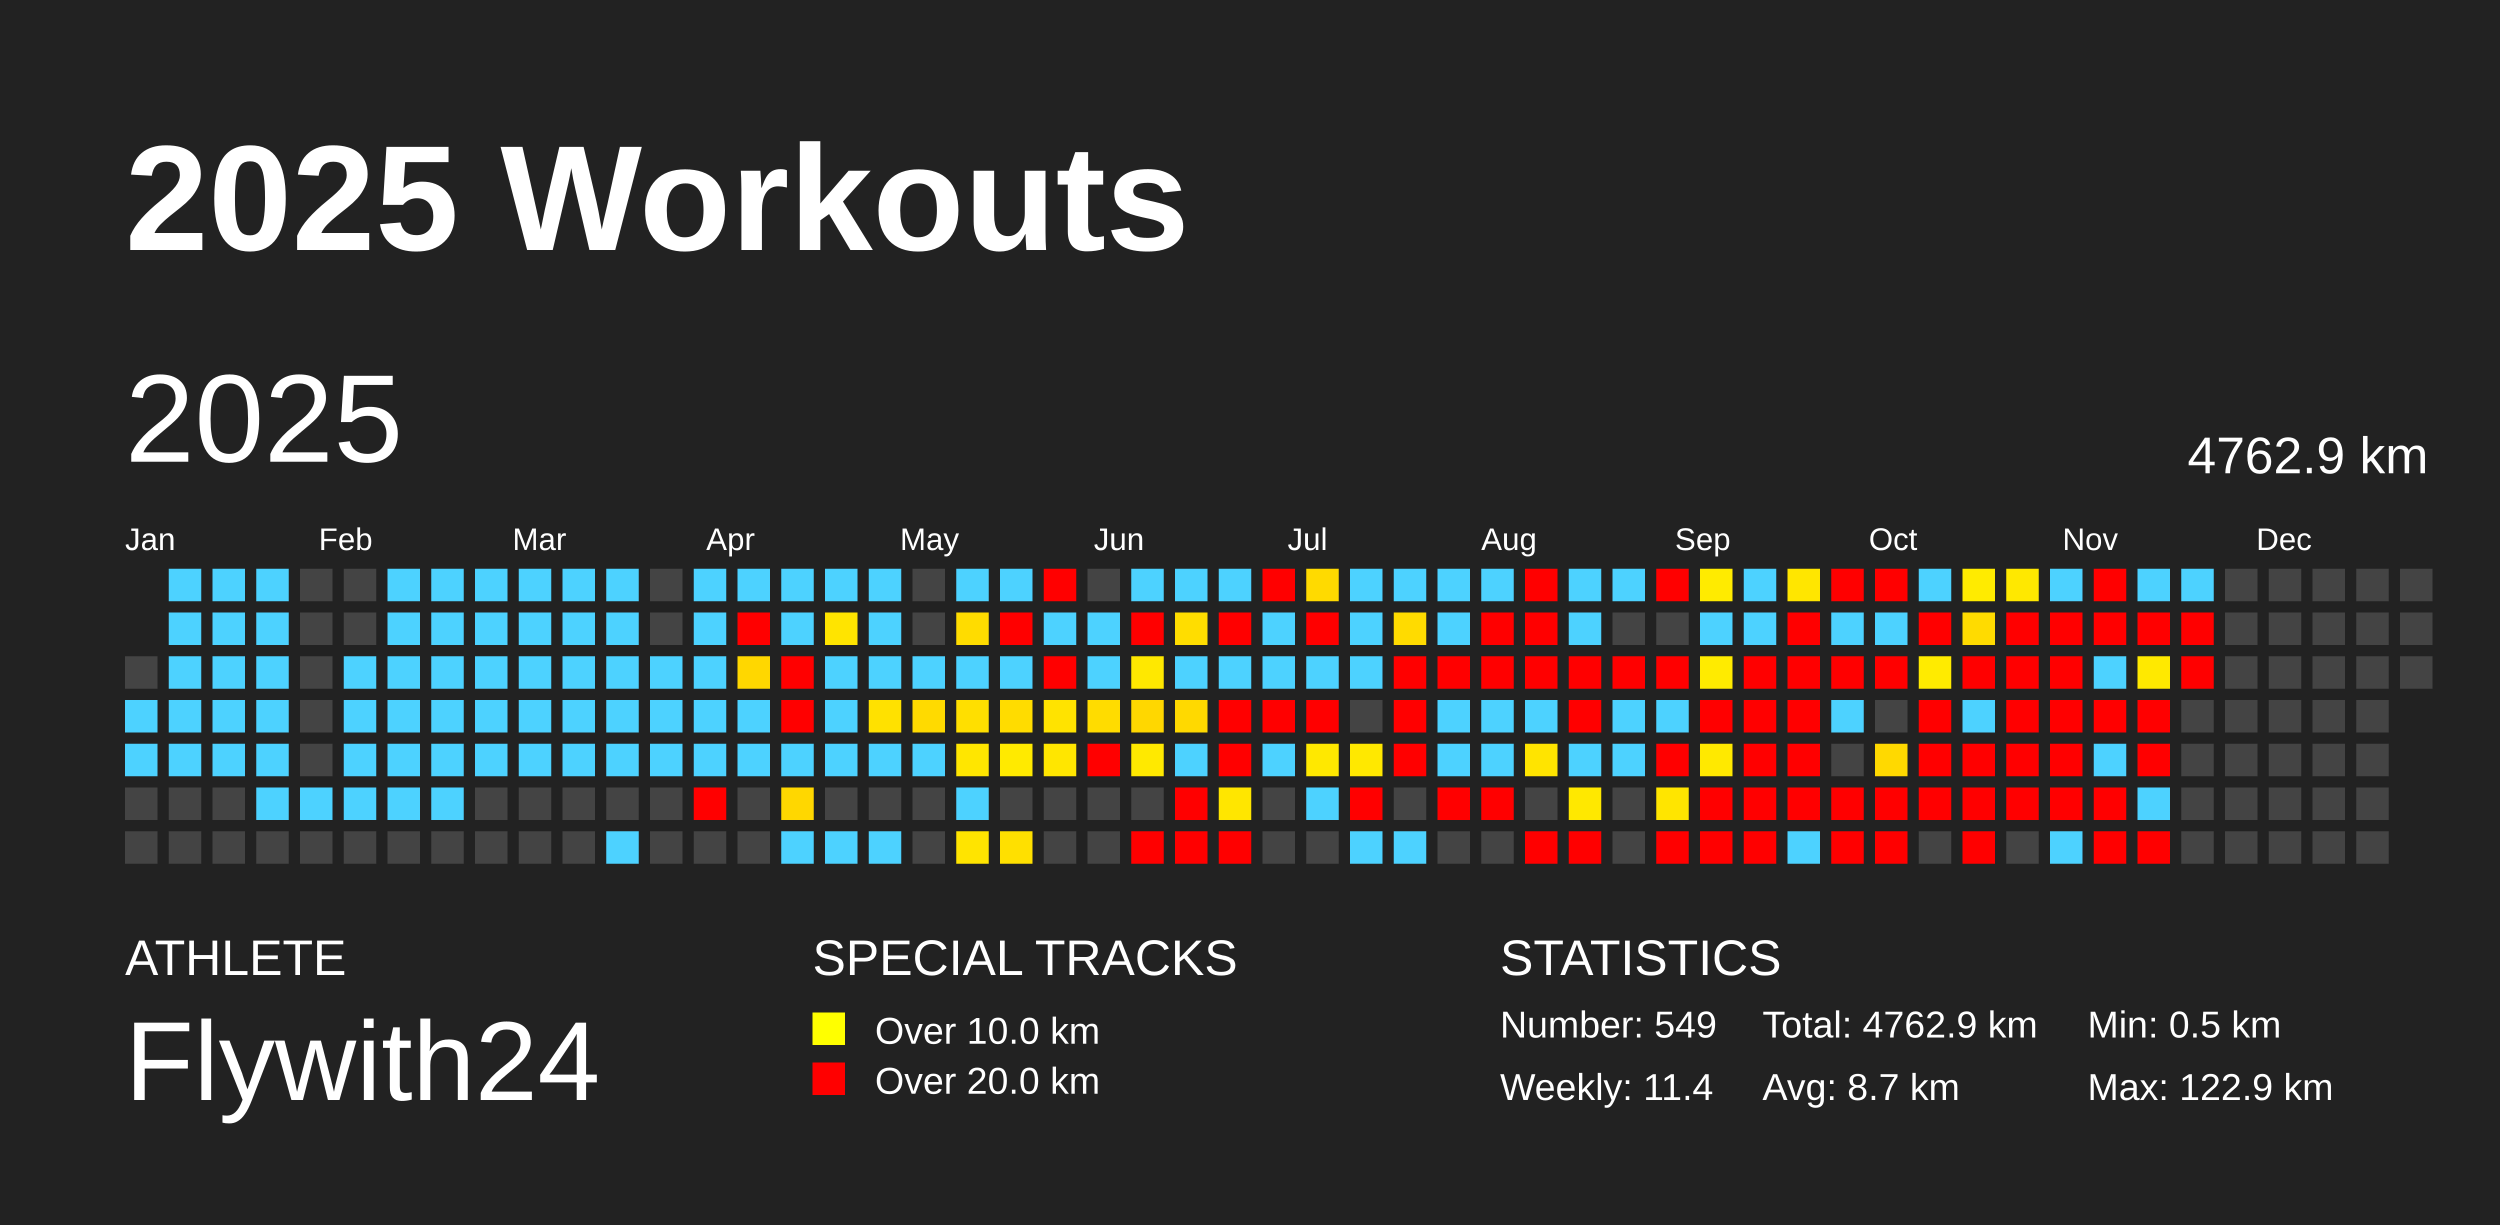
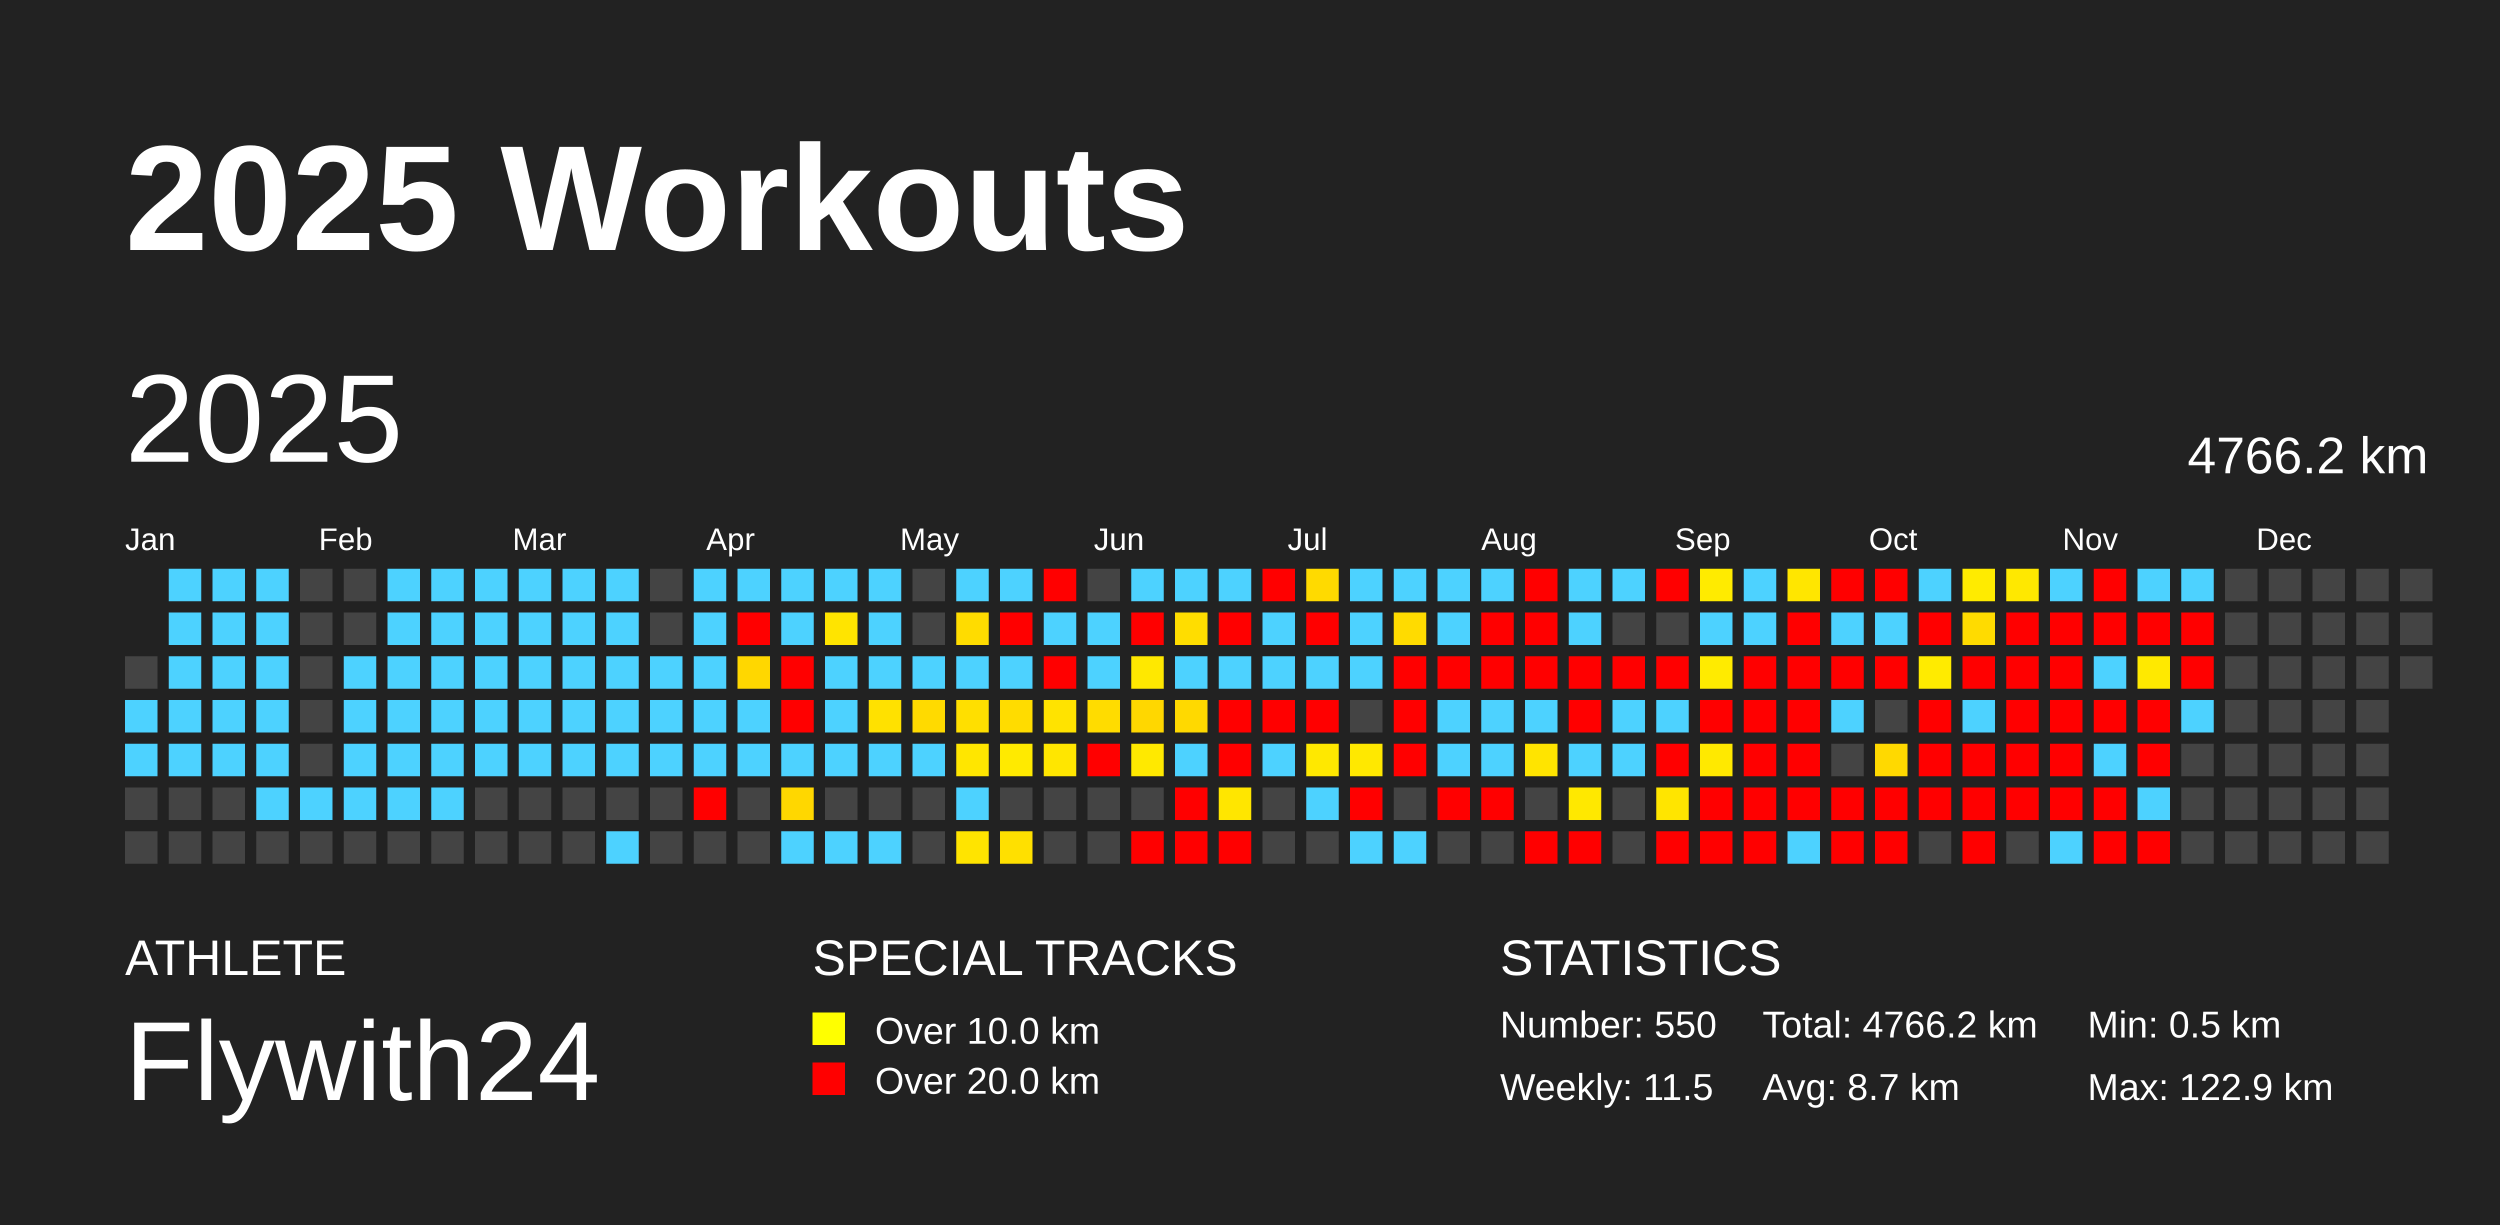
<svg xmlns="http://www.w3.org/2000/svg" baseProfile="full" height="98mm" version="1.1" viewBox="0,0,200,98" width="200mm">
  <defs />
  <rect fill="#222222" height="98" width="200" x="0" y="0" />
  <text fill="#FFFFFF" style="font-size:12px; font-family:Arial; font-weight:bold;" x="10" y="20">2025 Workouts</text>
  <text fill="#FFFFFF" style="font-size:4px; font-family:Arial" x="10" y="78">ATHLETE</text>
  <text fill="#FFFFFF" style="font-size:9px; font-family:Arial" x="10" y="88">Flywith24</text>
  <text fill="#FFFFFF" style="font-size:4px; font-family:Arial" x="65" y="78">SPECIAL TRACKS</text>
  <rect fill="yellow" height="2.6" width="2.6" x="65" y="81" />
  <text fill="#FFFFFF" style="font-size:3px; font-family:Arial" x="70" y="83.5">Over 10.0 km</text>
  <rect fill="red" height="2.6" width="2.6" x="65" y="85" />
  <text fill="#FFFFFF" style="font-size:3px; font-family:Arial" x="70" y="87.5">Over 20.0 km</text>
  <text fill="#FFFFFF" style="font-size:4px; font-family:Arial" x="120" y="78">STATISTICS</text>
-   <text fill="#FFFFFF" style="font-size:3px; font-family:Arial" x="120" y="83">Number: 549</text>
-   <text fill="#FFFFFF" style="font-size:3px; font-family:Arial" x="120" y="88">Weekly: 11.4</text>
-   <text fill="#FFFFFF" style="font-size:3px; font-family:Arial" x="141" y="83">Total: 4762.9 km</text>
+   <text fill="#FFFFFF" style="font-size:3px; font-family:Arial" x="120" y="83">Number: 550</text>
+   <text fill="#FFFFFF" style="font-size:3px; font-family:Arial" x="120" y="88">Weekly: 11.5</text>
+   <text fill="#FFFFFF" style="font-size:3px; font-family:Arial" x="141" y="83">Total: 4766.2 km</text>
  <text fill="#FFFFFF" style="font-size:3px; font-family:Arial" x="141" y="88">Avg: 8.7 km</text>
  <text fill="#FFFFFF" style="font-size:3px; font-family:Arial" x="167" y="83">Min: 0.5 km</text>
  <text fill="#FFFFFF" style="font-size:3px; font-family:Arial" x="167" y="88">Max: 122.9 km</text>
  <text dominant-baseline="hanging" fill="#FFFFFF" style="font-size:10.0px; font-family:Arial;" x="10" y="30">2025</text>
-   <text dominant-baseline="hanging" fill="#FFFFFF" style="font-size:4.125px; font-family:Arial;" x="175" y="35">4762.9 km</text>
+   <text dominant-baseline="hanging" fill="#FFFFFF" style="font-size:4.125px; font-family:Arial;" x="175" y="35">4766.2 km</text>
  <text fill="#FFFFFF" style="font-size:2.5px; font-family:Arial" x="10.0" y="44">Jan</text>
  <text fill="#FFFFFF" style="font-size:2.5px; font-family:Arial" x="25.5" y="44">Feb</text>
  <text fill="#FFFFFF" style="font-size:2.5px; font-family:Arial" x="41.0" y="44">Mar</text>
  <text fill="#FFFFFF" style="font-size:2.5px; font-family:Arial" x="56.5" y="44">Apr</text>
  <text fill="#FFFFFF" style="font-size:2.5px; font-family:Arial" x="72.0" y="44">May</text>
  <text fill="#FFFFFF" style="font-size:2.5px; font-family:Arial" x="87.5" y="44">Jun</text>
  <text fill="#FFFFFF" style="font-size:2.5px; font-family:Arial" x="103.0" y="44">Jul</text>
  <text fill="#FFFFFF" style="font-size:2.5px; font-family:Arial" x="118.5" y="44">Aug</text>
  <text fill="#FFFFFF" style="font-size:2.5px; font-family:Arial" x="134.0" y="44">Sep</text>
  <text fill="#FFFFFF" style="font-size:2.5px; font-family:Arial" x="149.5" y="44">Oct</text>
  <text fill="#FFFFFF" style="font-size:2.5px; font-family:Arial" x="165.0" y="44">Nov</text>
  <text fill="#FFFFFF" style="font-size:2.5px; font-family:Arial" x="180.5" y="44">Dec</text>
  <rect fill="#444444" height="2.6" width="2.6" x="10.0" y="52.5" />
  <rect fill="#4dd2ff" height="2.6" width="2.6" x="10.0" y="56.0" />
  <rect fill="#4dd2ff" height="2.6" width="2.6" x="10.0" y="59.5" />
  <rect fill="#444444" height="2.6" width="2.6" x="10.0" y="63.0" />
  <rect fill="#444444" height="2.6" width="2.6" x="10.0" y="66.5" />
  <rect fill="#4dd2ff" height="2.6" width="2.6" x="13.5" y="45.5" />
  <rect fill="#4dd2ff" height="2.6" width="2.6" x="13.5" y="49.0" />
  <rect fill="#4dd2ff" height="2.6" width="2.6" x="13.5" y="52.5" />
  <rect fill="#4dd2ff" height="2.6" width="2.6" x="13.5" y="56.0" />
  <rect fill="#4dd2ff" height="2.6" width="2.6" x="13.5" y="59.5" />
  <rect fill="#444444" height="2.6" width="2.6" x="13.5" y="63.0" />
  <rect fill="#444444" height="2.6" width="2.6" x="13.5" y="66.5" />
  <rect fill="#4dd2ff" height="2.6" width="2.6" x="17.0" y="45.5" />
  <rect fill="#4dd2ff" height="2.6" width="2.6" x="17.0" y="49.0" />
  <rect fill="#4dd2ff" height="2.6" width="2.6" x="17.0" y="52.5" />
  <rect fill="#4dd2ff" height="2.6" width="2.6" x="17.0" y="56.0" />
  <rect fill="#4dd2ff" height="2.6" width="2.6" x="17.0" y="59.5" />
  <rect fill="#444444" height="2.6" width="2.6" x="17.0" y="63.0" />
  <rect fill="#444444" height="2.6" width="2.6" x="17.0" y="66.5" />
  <rect fill="#4dd2ff" height="2.6" width="2.6" x="20.5" y="45.5" />
  <rect fill="#4dd2ff" height="2.6" width="2.6" x="20.5" y="49.0" />
  <rect fill="#4dd2ff" height="2.6" width="2.6" x="20.5" y="52.5" />
  <rect fill="#4dd2ff" height="2.6" width="2.6" x="20.5" y="56.0" />
  <rect fill="#4dd2ff" height="2.6" width="2.6" x="20.5" y="59.5" />
  <rect fill="#4dd2ff" height="2.6" width="2.6" x="20.5" y="63.0" />
  <rect fill="#444444" height="2.6" width="2.6" x="20.5" y="66.5" />
  <rect fill="#444444" height="2.6" width="2.6" x="24.0" y="45.5" />
  <rect fill="#444444" height="2.6" width="2.6" x="24.0" y="49.0" />
  <rect fill="#444444" height="2.6" width="2.6" x="24.0" y="52.5" />
  <rect fill="#444444" height="2.6" width="2.6" x="24.0" y="56.0" />
  <rect fill="#444444" height="2.6" width="2.6" x="24.0" y="59.5" />
  <rect fill="#4dd2ff" height="2.6" width="2.6" x="24.0" y="63.0" />
  <rect fill="#444444" height="2.6" width="2.6" x="24.0" y="66.5" />
  <rect fill="#444444" height="2.6" width="2.6" x="27.5" y="45.5" />
  <rect fill="#444444" height="2.6" width="2.6" x="27.5" y="49.0" />
  <rect fill="#4dd2ff" height="2.6" width="2.6" x="27.5" y="52.5" />
  <rect fill="#4dd2ff" height="2.6" width="2.6" x="27.5" y="56.0" />
  <rect fill="#4dd2ff" height="2.6" width="2.6" x="27.5" y="59.5" />
  <rect fill="#4dd2ff" height="2.6" width="2.6" x="27.5" y="63.0" />
  <rect fill="#444444" height="2.6" width="2.6" x="27.5" y="66.5" />
  <rect fill="#4dd2ff" height="2.6" width="2.6" x="31.0" y="45.5" />
  <rect fill="#4dd2ff" height="2.6" width="2.6" x="31.0" y="49.0" />
  <rect fill="#4dd2ff" height="2.6" width="2.6" x="31.0" y="52.5" />
  <rect fill="#4dd2ff" height="2.6" width="2.6" x="31.0" y="56.0" />
  <rect fill="#4dd2ff" height="2.6" width="2.6" x="31.0" y="59.5" />
  <rect fill="#4dd2ff" height="2.6" width="2.6" x="31.0" y="63.0" />
  <rect fill="#444444" height="2.6" width="2.6" x="31.0" y="66.5" />
  <rect fill="#4dd2ff" height="2.6" width="2.6" x="34.5" y="45.5" />
  <rect fill="#4dd2ff" height="2.6" width="2.6" x="34.5" y="49.0" />
  <rect fill="#4dd2ff" height="2.6" width="2.6" x="34.5" y="52.5" />
  <rect fill="#4dd2ff" height="2.6" width="2.6" x="34.5" y="56.0" />
  <rect fill="#4dd2ff" height="2.6" width="2.6" x="34.5" y="59.5" />
  <rect fill="#4dd2ff" height="2.6" width="2.6" x="34.5" y="63.0" />
  <rect fill="#444444" height="2.6" width="2.6" x="34.5" y="66.5" />
  <rect fill="#4dd2ff" height="2.6" width="2.6" x="38.0" y="45.5" />
  <rect fill="#4dd2ff" height="2.6" width="2.6" x="38.0" y="49.0" />
  <rect fill="#4dd2ff" height="2.6" width="2.6" x="38.0" y="52.5" />
  <rect fill="#4dd2ff" height="2.6" width="2.6" x="38.0" y="56.0" />
  <rect fill="#4dd2ff" height="2.6" width="2.6" x="38.0" y="59.5" />
  <rect fill="#444444" height="2.6" width="2.6" x="38.0" y="63.0" />
  <rect fill="#444444" height="2.6" width="2.6" x="38.0" y="66.5" />
  <rect fill="#4dd2ff" height="2.6" width="2.6" x="41.5" y="45.5" />
  <rect fill="#4dd2ff" height="2.6" width="2.6" x="41.5" y="49.0" />
  <rect fill="#4dd2ff" height="2.6" width="2.6" x="41.5" y="52.5" />
  <rect fill="#4dd2ff" height="2.6" width="2.6" x="41.5" y="56.0" />
  <rect fill="#4dd2ff" height="2.6" width="2.6" x="41.5" y="59.5" />
  <rect fill="#444444" height="2.6" width="2.6" x="41.5" y="63.0" />
  <rect fill="#444444" height="2.6" width="2.6" x="41.5" y="66.5" />
  <rect fill="#4dd2ff" height="2.6" width="2.6" x="45.0" y="45.5" />
  <rect fill="#4dd2ff" height="2.6" width="2.6" x="45.0" y="49.0" />
  <rect fill="#4dd2ff" height="2.6" width="2.6" x="45.0" y="52.5" />
  <rect fill="#4dd2ff" height="2.6" width="2.6" x="45.0" y="56.0" />
  <rect fill="#4dd2ff" height="2.6" width="2.6" x="45.0" y="59.5" />
  <rect fill="#444444" height="2.6" width="2.6" x="45.0" y="63.0" />
  <rect fill="#444444" height="2.6" width="2.6" x="45.0" y="66.5" />
  <rect fill="#4dd2ff" height="2.6" width="2.6" x="48.5" y="45.5" />
  <rect fill="#4dd2ff" height="2.6" width="2.6" x="48.5" y="49.0" />
  <rect fill="#4dd2ff" height="2.6" width="2.6" x="48.5" y="52.5" />
  <rect fill="#4dd2ff" height="2.6" width="2.6" x="48.5" y="56.0" />
  <rect fill="#4dd2ff" height="2.6" width="2.6" x="48.5" y="59.5" />
  <rect fill="#444444" height="2.6" width="2.6" x="48.5" y="63.0" />
  <rect fill="#4dd2ff" height="2.6" width="2.6" x="48.5" y="66.5" />
  <rect fill="#444444" height="2.6" width="2.6" x="52.0" y="45.5" />
  <rect fill="#444444" height="2.6" width="2.6" x="52.0" y="49.0" />
  <rect fill="#4dd2ff" height="2.6" width="2.6" x="52.0" y="52.5" />
  <rect fill="#4dd2ff" height="2.6" width="2.6" x="52.0" y="56.0" />
  <rect fill="#4dd2ff" height="2.6" width="2.6" x="52.0" y="59.5" />
  <rect fill="#444444" height="2.6" width="2.6" x="52.0" y="63.0" />
  <rect fill="#444444" height="2.6" width="2.6" x="52.0" y="66.5" />
  <rect fill="#4dd2ff" height="2.6" width="2.6" x="55.5" y="45.5" />
  <rect fill="#4dd2ff" height="2.6" width="2.6" x="55.5" y="49.0" />
  <rect fill="#4dd2ff" height="2.6" width="2.6" x="55.5" y="52.5" />
  <rect fill="#4dd2ff" height="2.6" width="2.6" x="55.5" y="56.0" />
  <rect fill="#4dd2ff" height="2.6" width="2.6" x="55.5" y="59.5" />
  <rect fill="red" height="2.6" width="2.6" x="55.5" y="63.0" />
  <rect fill="#444444" height="2.6" width="2.6" x="55.5" y="66.5" />
  <rect fill="#4dd2ff" height="2.6" width="2.6" x="59.0" y="45.5" />
  <rect fill="red" height="2.6" width="2.6" x="59.0" y="49.0" />
  <rect fill="#ffd700" height="2.6" width="2.6" x="59.0" y="52.5" />
  <rect fill="#4dd2ff" height="2.6" width="2.6" x="59.0" y="56.0" />
  <rect fill="#4dd2ff" height="2.6" width="2.6" x="59.0" y="59.5" />
  <rect fill="#444444" height="2.6" width="2.6" x="59.0" y="63.0" />
  <rect fill="#444444" height="2.6" width="2.6" x="59.0" y="66.5" />
  <rect fill="#4dd2ff" height="2.6" width="2.6" x="62.5" y="45.5" />
  <rect fill="#4dd2ff" height="2.6" width="2.6" x="62.5" y="49.0" />
  <rect fill="red" height="2.6" width="2.6" x="62.5" y="52.5" />
  <rect fill="red" height="2.6" width="2.6" x="62.5" y="56.0" />
  <rect fill="#4dd2ff" height="2.6" width="2.6" x="62.5" y="59.5" />
  <rect fill="#ffd700" height="2.6" width="2.6" x="62.5" y="63.0" />
  <rect fill="#4dd2ff" height="2.6" width="2.6" x="62.5" y="66.5" />
  <rect fill="#4dd2ff" height="2.6" width="2.6" x="66.0" y="45.5" />
  <rect fill="#ffe400" height="2.6" width="2.6" x="66.0" y="49.0" />
  <rect fill="#4dd2ff" height="2.6" width="2.6" x="66.0" y="52.5" />
  <rect fill="#4dd2ff" height="2.6" width="2.6" x="66.0" y="56.0" />
  <rect fill="#4dd2ff" height="2.6" width="2.6" x="66.0" y="59.5" />
  <rect fill="#444444" height="2.6" width="2.6" x="66.0" y="63.0" />
  <rect fill="#4dd2ff" height="2.6" width="2.6" x="66.0" y="66.5" />
  <rect fill="#4dd2ff" height="2.6" width="2.6" x="69.5" y="45.5" />
  <rect fill="#4dd2ff" height="2.6" width="2.6" x="69.5" y="49.0" />
  <rect fill="#4dd2ff" height="2.6" width="2.6" x="69.5" y="52.5" />
  <rect fill="#ffe100" height="2.6" width="2.6" x="69.5" y="56.0" />
  <rect fill="#4dd2ff" height="2.6" width="2.6" x="69.5" y="59.5" />
  <rect fill="#444444" height="2.6" width="2.6" x="69.5" y="63.0" />
  <rect fill="#4dd2ff" height="2.6" width="2.6" x="69.5" y="66.5" />
  <rect fill="#444444" height="2.6" width="2.6" x="73.0" y="45.5" />
  <rect fill="#444444" height="2.6" width="2.6" x="73.0" y="49.0" />
  <rect fill="#4dd2ff" height="2.6" width="2.6" x="73.0" y="52.5" />
  <rect fill="#ffda00" height="2.6" width="2.6" x="73.0" y="56.0" />
  <rect fill="#4dd2ff" height="2.6" width="2.6" x="73.0" y="59.5" />
  <rect fill="#444444" height="2.6" width="2.6" x="73.0" y="63.0" />
  <rect fill="#444444" height="2.6" width="2.6" x="73.0" y="66.5" />
  <rect fill="#4dd2ff" height="2.6" width="2.6" x="76.5" y="45.5" />
  <rect fill="#ffdc00" height="2.6" width="2.6" x="76.5" y="49.0" />
  <rect fill="#4dd2ff" height="2.6" width="2.6" x="76.5" y="52.5" />
  <rect fill="#ffdf00" height="2.6" width="2.6" x="76.5" y="56.0" />
  <rect fill="#ffe600" height="2.6" width="2.6" x="76.5" y="59.5" />
  <rect fill="#4dd2ff" height="2.6" width="2.6" x="76.5" y="63.0" />
  <rect fill="#ffe400" height="2.6" width="2.6" x="76.5" y="66.5" />
  <rect fill="#4dd2ff" height="2.6" width="2.6" x="80.0" y="45.5" />
  <rect fill="red" height="2.6" width="2.6" x="80.0" y="49.0" />
  <rect fill="#4dd2ff" height="2.6" width="2.6" x="80.0" y="52.5" />
  <rect fill="#ffdc00" height="2.6" width="2.6" x="80.0" y="56.0" />
  <rect fill="#ffea00" height="2.6" width="2.6" x="80.0" y="59.5" />
  <rect fill="#444444" height="2.6" width="2.6" x="80.0" y="63.0" />
  <rect fill="#ffe000" height="2.6" width="2.6" x="80.0" y="66.5" />
  <rect fill="red" height="2.6" width="2.6" x="83.5" y="45.5" />
  <rect fill="#4dd2ff" height="2.6" width="2.6" x="83.5" y="49.0" />
  <rect fill="red" height="2.6" width="2.6" x="83.5" y="52.5" />
  <rect fill="#ffe300" height="2.6" width="2.6" x="83.5" y="56.0" />
  <rect fill="#ffe600" height="2.6" width="2.6" x="83.5" y="59.5" />
  <rect fill="#444444" height="2.6" width="2.6" x="83.5" y="63.0" />
  <rect fill="#444444" height="2.6" width="2.6" x="83.5" y="66.5" />
  <rect fill="#444444" height="2.6" width="2.6" x="87.0" y="45.5" />
  <rect fill="#4dd2ff" height="2.6" width="2.6" x="87.0" y="49.0" />
  <rect fill="#4dd2ff" height="2.6" width="2.6" x="87.0" y="52.5" />
  <rect fill="#ffdc00" height="2.6" width="2.6" x="87.0" y="56.0" />
  <rect fill="red" height="2.6" width="2.6" x="87.0" y="59.5" />
  <rect fill="#444444" height="2.6" width="2.6" x="87.0" y="63.0" />
  <rect fill="#444444" height="2.6" width="2.6" x="87.0" y="66.5" />
  <rect fill="#4dd2ff" height="2.6" width="2.6" x="90.5" y="45.5" />
  <rect fill="red" height="2.6" width="2.6" x="90.5" y="49.0" />
  <rect fill="#ffe800" height="2.6" width="2.6" x="90.5" y="52.5" />
  <rect fill="#ffd700" height="2.6" width="2.6" x="90.5" y="56.0" />
  <rect fill="#ffe900" height="2.6" width="2.6" x="90.5" y="59.5" />
  <rect fill="#444444" height="2.6" width="2.6" x="90.5" y="63.0" />
  <rect fill="red" height="2.6" width="2.6" x="90.5" y="66.5" />
  <rect fill="#4dd2ff" height="2.6" width="2.6" x="94.0" y="45.5" />
  <rect fill="#ffdd00" height="2.6" width="2.6" x="94.0" y="49.0" />
  <rect fill="#4dd2ff" height="2.6" width="2.6" x="94.0" y="52.5" />
  <rect fill="#ffd900" height="2.6" width="2.6" x="94.0" y="56.0" />
  <rect fill="#4dd2ff" height="2.6" width="2.6" x="94.0" y="59.5" />
  <rect fill="red" height="2.6" width="2.6" x="94.0" y="63.0" />
  <rect fill="red" height="2.6" width="2.6" x="94.0" y="66.5" />
  <rect fill="#4dd2ff" height="2.6" width="2.6" x="97.5" y="45.5" />
  <rect fill="red" height="2.6" width="2.6" x="97.5" y="49.0" />
  <rect fill="#4dd2ff" height="2.6" width="2.6" x="97.5" y="52.5" />
  <rect fill="red" height="2.6" width="2.6" x="97.5" y="56.0" />
  <rect fill="red" height="2.6" width="2.6" x="97.5" y="59.5" />
  <rect fill="#ffe600" height="2.6" width="2.6" x="97.5" y="63.0" />
  <rect fill="red" height="2.6" width="2.6" x="97.5" y="66.5" />
  <rect fill="red" height="2.6" width="2.6" x="101.0" y="45.5" />
  <rect fill="#4dd2ff" height="2.6" width="2.6" x="101.0" y="49.0" />
  <rect fill="#4dd2ff" height="2.6" width="2.6" x="101.0" y="52.5" />
  <rect fill="red" height="2.6" width="2.6" x="101.0" y="56.0" />
  <rect fill="#4dd2ff" height="2.6" width="2.6" x="101.0" y="59.5" />
  <rect fill="#444444" height="2.6" width="2.6" x="101.0" y="63.0" />
  <rect fill="#444444" height="2.6" width="2.6" x="101.0" y="66.5" />
  <rect fill="#ffda00" height="2.6" width="2.6" x="104.5" y="45.5" />
  <rect fill="red" height="2.6" width="2.6" x="104.5" y="49.0" />
  <rect fill="#4dd2ff" height="2.6" width="2.6" x="104.5" y="52.5" />
  <rect fill="red" height="2.6" width="2.6" x="104.5" y="56.0" />
  <rect fill="#ffe800" height="2.6" width="2.6" x="104.5" y="59.5" />
  <rect fill="#4dd2ff" height="2.6" width="2.6" x="104.5" y="63.0" />
  <rect fill="#444444" height="2.6" width="2.6" x="104.5" y="66.5" />
  <rect fill="#4dd2ff" height="2.6" width="2.6" x="108.0" y="45.5" />
  <rect fill="#4dd2ff" height="2.6" width="2.6" x="108.0" y="49.0" />
  <rect fill="#4dd2ff" height="2.6" width="2.6" x="108.0" y="52.5" />
  <rect fill="#444444" height="2.6" width="2.6" x="108.0" y="56.0" />
  <rect fill="#ffe800" height="2.6" width="2.6" x="108.0" y="59.5" />
  <rect fill="red" height="2.6" width="2.6" x="108.0" y="63.0" />
  <rect fill="#4dd2ff" height="2.6" width="2.6" x="108.0" y="66.5" />
  <rect fill="#4dd2ff" height="2.6" width="2.6" x="111.5" y="45.5" />
  <rect fill="#ffdb00" height="2.6" width="2.6" x="111.5" y="49.0" />
  <rect fill="red" height="2.6" width="2.6" x="111.5" y="52.5" />
  <rect fill="red" height="2.6" width="2.6" x="111.5" y="56.0" />
  <rect fill="red" height="2.6" width="2.6" x="111.5" y="59.5" />
  <rect fill="#444444" height="2.6" width="2.6" x="111.5" y="63.0" />
  <rect fill="#4dd2ff" height="2.6" width="2.6" x="111.5" y="66.5" />
  <rect fill="#4dd2ff" height="2.6" width="2.6" x="115.0" y="45.5" />
  <rect fill="#4dd2ff" height="2.6" width="2.6" x="115.0" y="49.0" />
  <rect fill="red" height="2.6" width="2.6" x="115.0" y="52.5" />
  <rect fill="#4dd2ff" height="2.6" width="2.6" x="115.0" y="56.0" />
  <rect fill="#4dd2ff" height="2.6" width="2.6" x="115.0" y="59.5" />
  <rect fill="red" height="2.6" width="2.6" x="115.0" y="63.0" />
  <rect fill="#444444" height="2.6" width="2.6" x="115.0" y="66.5" />
  <rect fill="#4dd2ff" height="2.6" width="2.6" x="118.5" y="45.5" />
  <rect fill="red" height="2.6" width="2.6" x="118.5" y="49.0" />
  <rect fill="red" height="2.6" width="2.6" x="118.5" y="52.5" />
  <rect fill="#4dd2ff" height="2.6" width="2.6" x="118.5" y="56.0" />
  <rect fill="#4dd2ff" height="2.6" width="2.6" x="118.5" y="59.5" />
  <rect fill="red" height="2.6" width="2.6" x="118.5" y="63.0" />
  <rect fill="#444444" height="2.6" width="2.6" x="118.5" y="66.5" />
  <rect fill="red" height="2.6" width="2.6" x="122.0" y="45.5" />
  <rect fill="red" height="2.6" width="2.6" x="122.0" y="49.0" />
  <rect fill="red" height="2.6" width="2.6" x="122.0" y="52.5" />
  <rect fill="#4dd2ff" height="2.6" width="2.6" x="122.0" y="56.0" />
  <rect fill="#ffe400" height="2.6" width="2.6" x="122.0" y="59.5" />
  <rect fill="#444444" height="2.6" width="2.6" x="122.0" y="63.0" />
  <rect fill="red" height="2.6" width="2.6" x="122.0" y="66.5" />
  <rect fill="#4dd2ff" height="2.6" width="2.6" x="125.5" y="45.5" />
  <rect fill="#4dd2ff" height="2.6" width="2.6" x="125.5" y="49.0" />
  <rect fill="red" height="2.6" width="2.6" x="125.5" y="52.5" />
  <rect fill="red" height="2.6" width="2.6" x="125.5" y="56.0" />
  <rect fill="#4dd2ff" height="2.6" width="2.6" x="125.5" y="59.5" />
  <rect fill="#ffe800" height="2.6" width="2.6" x="125.5" y="63.0" />
  <rect fill="red" height="2.6" width="2.6" x="125.5" y="66.5" />
  <rect fill="#4dd2ff" height="2.6" width="2.6" x="129.0" y="45.5" />
  <rect fill="#444444" height="2.6" width="2.6" x="129.0" y="49.0" />
  <rect fill="red" height="2.6" width="2.6" x="129.0" y="52.5" />
  <rect fill="#4dd2ff" height="2.6" width="2.6" x="129.0" y="56.0" />
  <rect fill="#4dd2ff" height="2.6" width="2.6" x="129.0" y="59.5" />
  <rect fill="#444444" height="2.6" width="2.6" x="129.0" y="63.0" />
  <rect fill="#444444" height="2.6" width="2.6" x="129.0" y="66.5" />
  <rect fill="red" height="2.6" width="2.6" x="132.5" y="45.5" />
  <rect fill="#444444" height="2.6" width="2.6" x="132.5" y="49.0" />
  <rect fill="red" height="2.6" width="2.6" x="132.5" y="52.5" />
  <rect fill="#4dd2ff" height="2.6" width="2.6" x="132.5" y="56.0" />
  <rect fill="red" height="2.6" width="2.6" x="132.5" y="59.5" />
  <rect fill="#ffe500" height="2.6" width="2.6" x="132.5" y="63.0" />
  <rect fill="red" height="2.6" width="2.6" x="132.5" y="66.5" />
  <rect fill="#ffeb00" height="2.6" width="2.6" x="136.0" y="45.5" />
  <rect fill="#4dd2ff" height="2.6" width="2.6" x="136.0" y="49.0" />
  <rect fill="#ffeb00" height="2.6" width="2.6" x="136.0" y="52.5" />
  <rect fill="red" height="2.6" width="2.6" x="136.0" y="56.0" />
  <rect fill="#ffe900" height="2.6" width="2.6" x="136.0" y="59.5" />
  <rect fill="red" height="2.6" width="2.6" x="136.0" y="63.0" />
  <rect fill="red" height="2.6" width="2.6" x="136.0" y="66.5" />
  <rect fill="#4dd2ff" height="2.6" width="2.6" x="139.5" y="45.5" />
  <rect fill="#4dd2ff" height="2.6" width="2.6" x="139.5" y="49.0" />
  <rect fill="red" height="2.6" width="2.6" x="139.5" y="52.5" />
  <rect fill="red" height="2.6" width="2.6" x="139.5" y="56.0" />
  <rect fill="red" height="2.6" width="2.6" x="139.5" y="59.5" />
  <rect fill="red" height="2.6" width="2.6" x="139.5" y="63.0" />
  <rect fill="red" height="2.6" width="2.6" x="139.5" y="66.5" />
  <rect fill="#ffe600" height="2.6" width="2.6" x="143.0" y="45.5" />
  <rect fill="red" height="2.6" width="2.6" x="143.0" y="49.0" />
  <rect fill="red" height="2.6" width="2.6" x="143.0" y="52.5" />
  <rect fill="red" height="2.6" width="2.6" x="143.0" y="56.0" />
  <rect fill="red" height="2.6" width="2.6" x="143.0" y="59.5" />
  <rect fill="red" height="2.6" width="2.6" x="143.0" y="63.0" />
  <rect fill="#4dd2ff" height="2.6" width="2.6" x="143.0" y="66.5" />
  <rect fill="red" height="2.6" width="2.6" x="146.5" y="45.5" />
  <rect fill="#4dd2ff" height="2.6" width="2.6" x="146.5" y="49.0" />
  <rect fill="red" height="2.6" width="2.6" x="146.5" y="52.5" />
  <rect fill="#4dd2ff" height="2.6" width="2.6" x="146.5" y="56.0" />
  <rect fill="#444444" height="2.6" width="2.6" x="146.5" y="59.5" />
  <rect fill="red" height="2.6" width="2.6" x="146.5" y="63.0" />
  <rect fill="red" height="2.6" width="2.6" x="146.5" y="66.5" />
  <rect fill="red" height="2.6" width="2.6" x="150.0" y="45.5" />
  <rect fill="#4dd2ff" height="2.6" width="2.6" x="150.0" y="49.0" />
  <rect fill="red" height="2.6" width="2.6" x="150.0" y="52.5" />
  <rect fill="#444444" height="2.6" width="2.6" x="150.0" y="56.0" />
  <rect fill="#ffd900" height="2.6" width="2.6" x="150.0" y="59.5" />
  <rect fill="red" height="2.6" width="2.6" x="150.0" y="63.0" />
  <rect fill="red" height="2.6" width="2.6" x="150.0" y="66.5" />
  <rect fill="#4dd2ff" height="2.6" width="2.6" x="153.5" y="45.5" />
  <rect fill="red" height="2.6" width="2.6" x="153.5" y="49.0" />
  <rect fill="#ffeb00" height="2.6" width="2.6" x="153.5" y="52.5" />
  <rect fill="red" height="2.6" width="2.6" x="153.5" y="56.0" />
  <rect fill="red" height="2.6" width="2.6" x="153.5" y="59.5" />
  <rect fill="red" height="2.6" width="2.6" x="153.5" y="63.0" />
  <rect fill="#444444" height="2.6" width="2.6" x="153.5" y="66.5" />
  <rect fill="#ffeb00" height="2.6" width="2.6" x="157.0" y="45.5" />
  <rect fill="#ffdb00" height="2.6" width="2.6" x="157.0" y="49.0" />
  <rect fill="red" height="2.6" width="2.6" x="157.0" y="52.5" />
  <rect fill="#4dd2ff" height="2.6" width="2.6" x="157.0" y="56.0" />
  <rect fill="red" height="2.6" width="2.6" x="157.0" y="59.5" />
  <rect fill="red" height="2.6" width="2.6" x="157.0" y="63.0" />
  <rect fill="red" height="2.6" width="2.6" x="157.0" y="66.5" />
  <rect fill="#ffe800" height="2.6" width="2.6" x="160.5" y="45.5" />
  <rect fill="red" height="2.6" width="2.6" x="160.5" y="49.0" />
  <rect fill="red" height="2.6" width="2.6" x="160.5" y="52.5" />
  <rect fill="red" height="2.6" width="2.6" x="160.5" y="56.0" />
  <rect fill="red" height="2.6" width="2.6" x="160.5" y="59.5" />
  <rect fill="red" height="2.6" width="2.6" x="160.5" y="63.0" />
  <rect fill="#444444" height="2.6" width="2.6" x="160.5" y="66.5" />
  <rect fill="#4dd2ff" height="2.6" width="2.6" x="164.0" y="45.5" />
  <rect fill="red" height="2.6" width="2.6" x="164.0" y="49.0" />
  <rect fill="red" height="2.6" width="2.6" x="164.0" y="52.5" />
  <rect fill="red" height="2.6" width="2.6" x="164.0" y="56.0" />
  <rect fill="red" height="2.6" width="2.6" x="164.0" y="59.5" />
  <rect fill="red" height="2.6" width="2.6" x="164.0" y="63.0" />
  <rect fill="#4dd2ff" height="2.6" width="2.6" x="164.0" y="66.5" />
  <rect fill="red" height="2.6" width="2.6" x="167.5" y="45.5" />
  <rect fill="red" height="2.6" width="2.6" x="167.5" y="49.0" />
  <rect fill="#4dd2ff" height="2.6" width="2.6" x="167.5" y="52.5" />
  <rect fill="red" height="2.6" width="2.6" x="167.5" y="56.0" />
  <rect fill="#4dd2ff" height="2.6" width="2.6" x="167.5" y="59.5" />
  <rect fill="red" height="2.6" width="2.6" x="167.5" y="63.0" />
  <rect fill="red" height="2.6" width="2.6" x="167.5" y="66.5" />
  <rect fill="#4dd2ff" height="2.6" width="2.6" x="171.0" y="45.5" />
  <rect fill="red" height="2.6" width="2.6" x="171.0" y="49.0" />
  <rect fill="#ffe900" height="2.6" width="2.6" x="171.0" y="52.5" />
  <rect fill="red" height="2.6" width="2.6" x="171.0" y="56.0" />
  <rect fill="red" height="2.6" width="2.6" x="171.0" y="59.5" />
  <rect fill="#4dd2ff" height="2.6" width="2.6" x="171.0" y="63.0" />
  <rect fill="red" height="2.6" width="2.6" x="171.0" y="66.5" />
  <rect fill="#4dd2ff" height="2.6" width="2.6" x="174.5" y="45.5" />
  <rect fill="red" height="2.6" width="2.6" x="174.5" y="49.0" />
  <rect fill="red" height="2.6" width="2.6" x="174.5" y="52.5" />
-   <rect fill="#444444" height="2.6" width="2.6" x="174.5" y="56.0" />
+   <rect fill="#4dd2ff" height="2.6" width="2.6" x="174.5" y="56.0" />
  <rect fill="#444444" height="2.6" width="2.6" x="174.5" y="59.5" />
  <rect fill="#444444" height="2.6" width="2.6" x="174.5" y="63.0" />
  <rect fill="#444444" height="2.6" width="2.6" x="174.5" y="66.5" />
  <rect fill="#444444" height="2.6" width="2.6" x="178.0" y="45.5" />
  <rect fill="#444444" height="2.6" width="2.6" x="178.0" y="49.0" />
  <rect fill="#444444" height="2.6" width="2.6" x="178.0" y="52.5" />
  <rect fill="#444444" height="2.6" width="2.6" x="178.0" y="56.0" />
  <rect fill="#444444" height="2.6" width="2.6" x="178.0" y="59.5" />
  <rect fill="#444444" height="2.6" width="2.6" x="178.0" y="63.0" />
  <rect fill="#444444" height="2.6" width="2.6" x="178.0" y="66.5" />
  <rect fill="#444444" height="2.6" width="2.6" x="181.5" y="45.5" />
  <rect fill="#444444" height="2.6" width="2.6" x="181.5" y="49.0" />
  <rect fill="#444444" height="2.6" width="2.6" x="181.5" y="52.5" />
  <rect fill="#444444" height="2.6" width="2.6" x="181.5" y="56.0" />
  <rect fill="#444444" height="2.6" width="2.6" x="181.5" y="59.5" />
  <rect fill="#444444" height="2.6" width="2.6" x="181.5" y="63.0" />
  <rect fill="#444444" height="2.6" width="2.6" x="181.5" y="66.5" />
  <rect fill="#444444" height="2.6" width="2.6" x="185.0" y="45.5" />
  <rect fill="#444444" height="2.6" width="2.6" x="185.0" y="49.0" />
  <rect fill="#444444" height="2.6" width="2.6" x="185.0" y="52.5" />
  <rect fill="#444444" height="2.6" width="2.6" x="185.0" y="56.0" />
  <rect fill="#444444" height="2.6" width="2.6" x="185.0" y="59.5" />
  <rect fill="#444444" height="2.6" width="2.6" x="185.0" y="63.0" />
  <rect fill="#444444" height="2.6" width="2.6" x="185.0" y="66.5" />
  <rect fill="#444444" height="2.6" width="2.6" x="188.5" y="45.5" />
  <rect fill="#444444" height="2.6" width="2.6" x="188.5" y="49.0" />
  <rect fill="#444444" height="2.6" width="2.6" x="188.5" y="52.5" />
  <rect fill="#444444" height="2.6" width="2.6" x="188.5" y="56.0" />
  <rect fill="#444444" height="2.6" width="2.6" x="188.5" y="59.5" />
  <rect fill="#444444" height="2.6" width="2.6" x="188.5" y="63.0" />
  <rect fill="#444444" height="2.6" width="2.6" x="188.5" y="66.5" />
  <rect fill="#444444" height="2.6" width="2.6" x="192.0" y="45.5" />
  <rect fill="#444444" height="2.6" width="2.6" x="192.0" y="49.0" />
  <rect fill="#444444" height="2.6" width="2.6" x="192.0" y="52.5" />
</svg>
